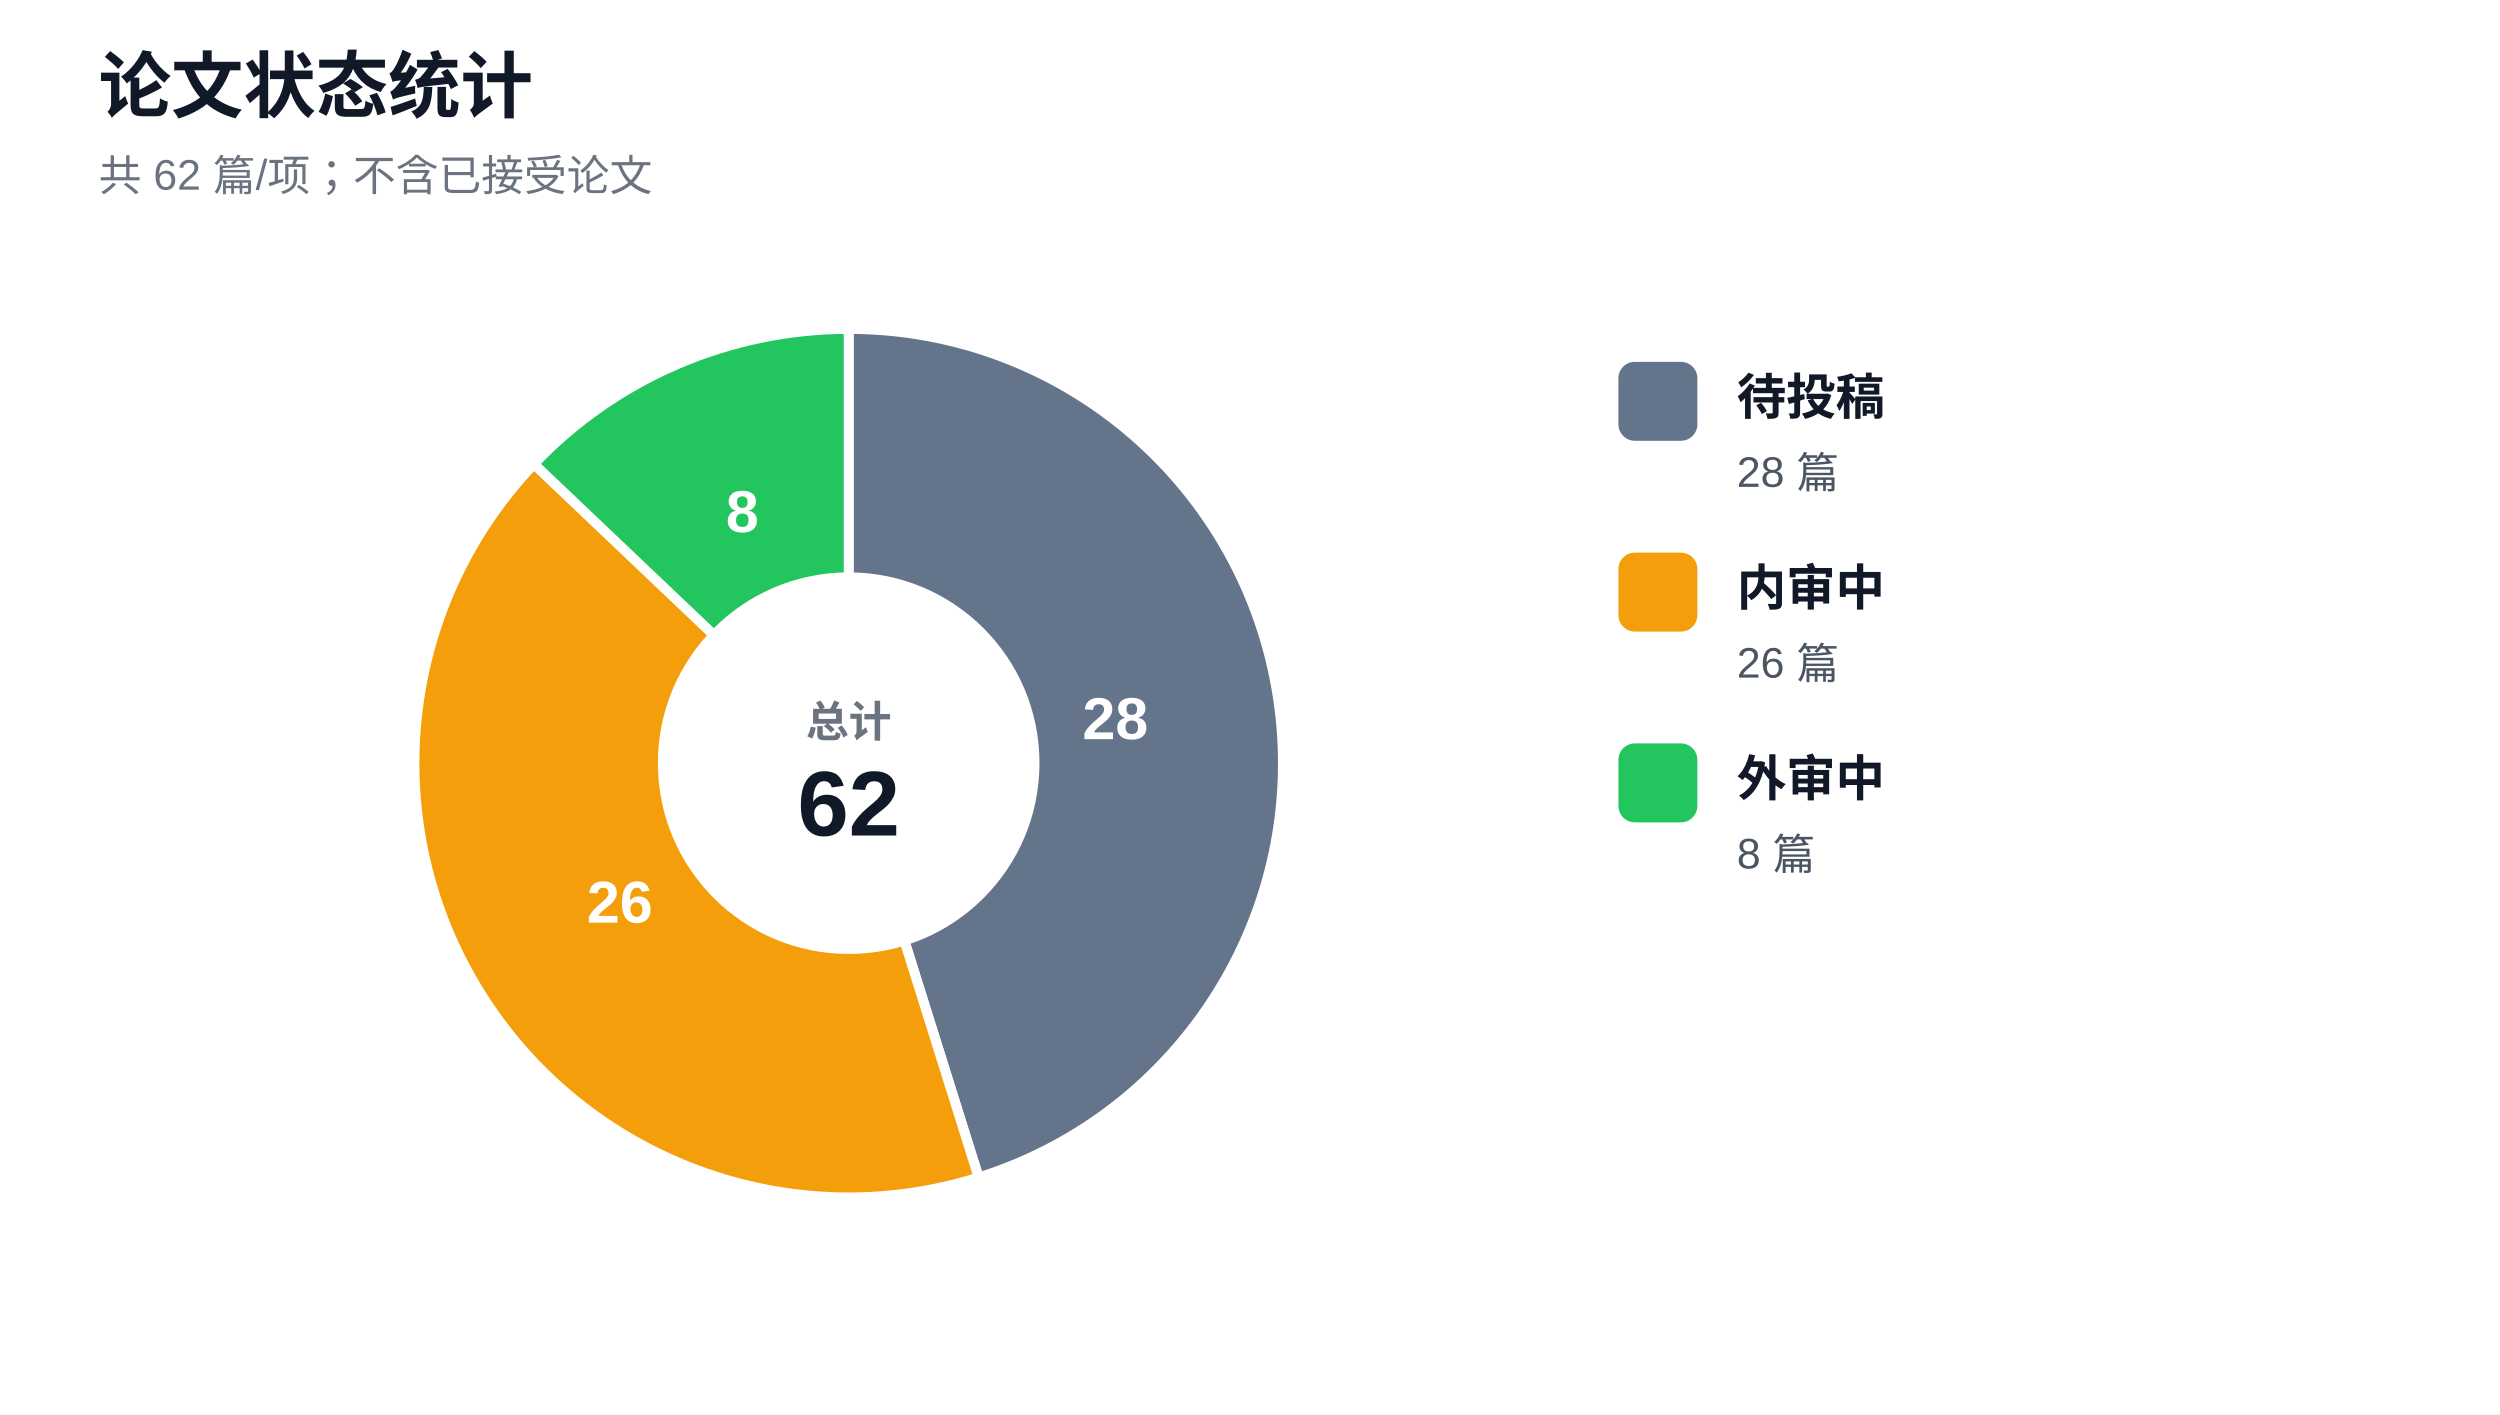
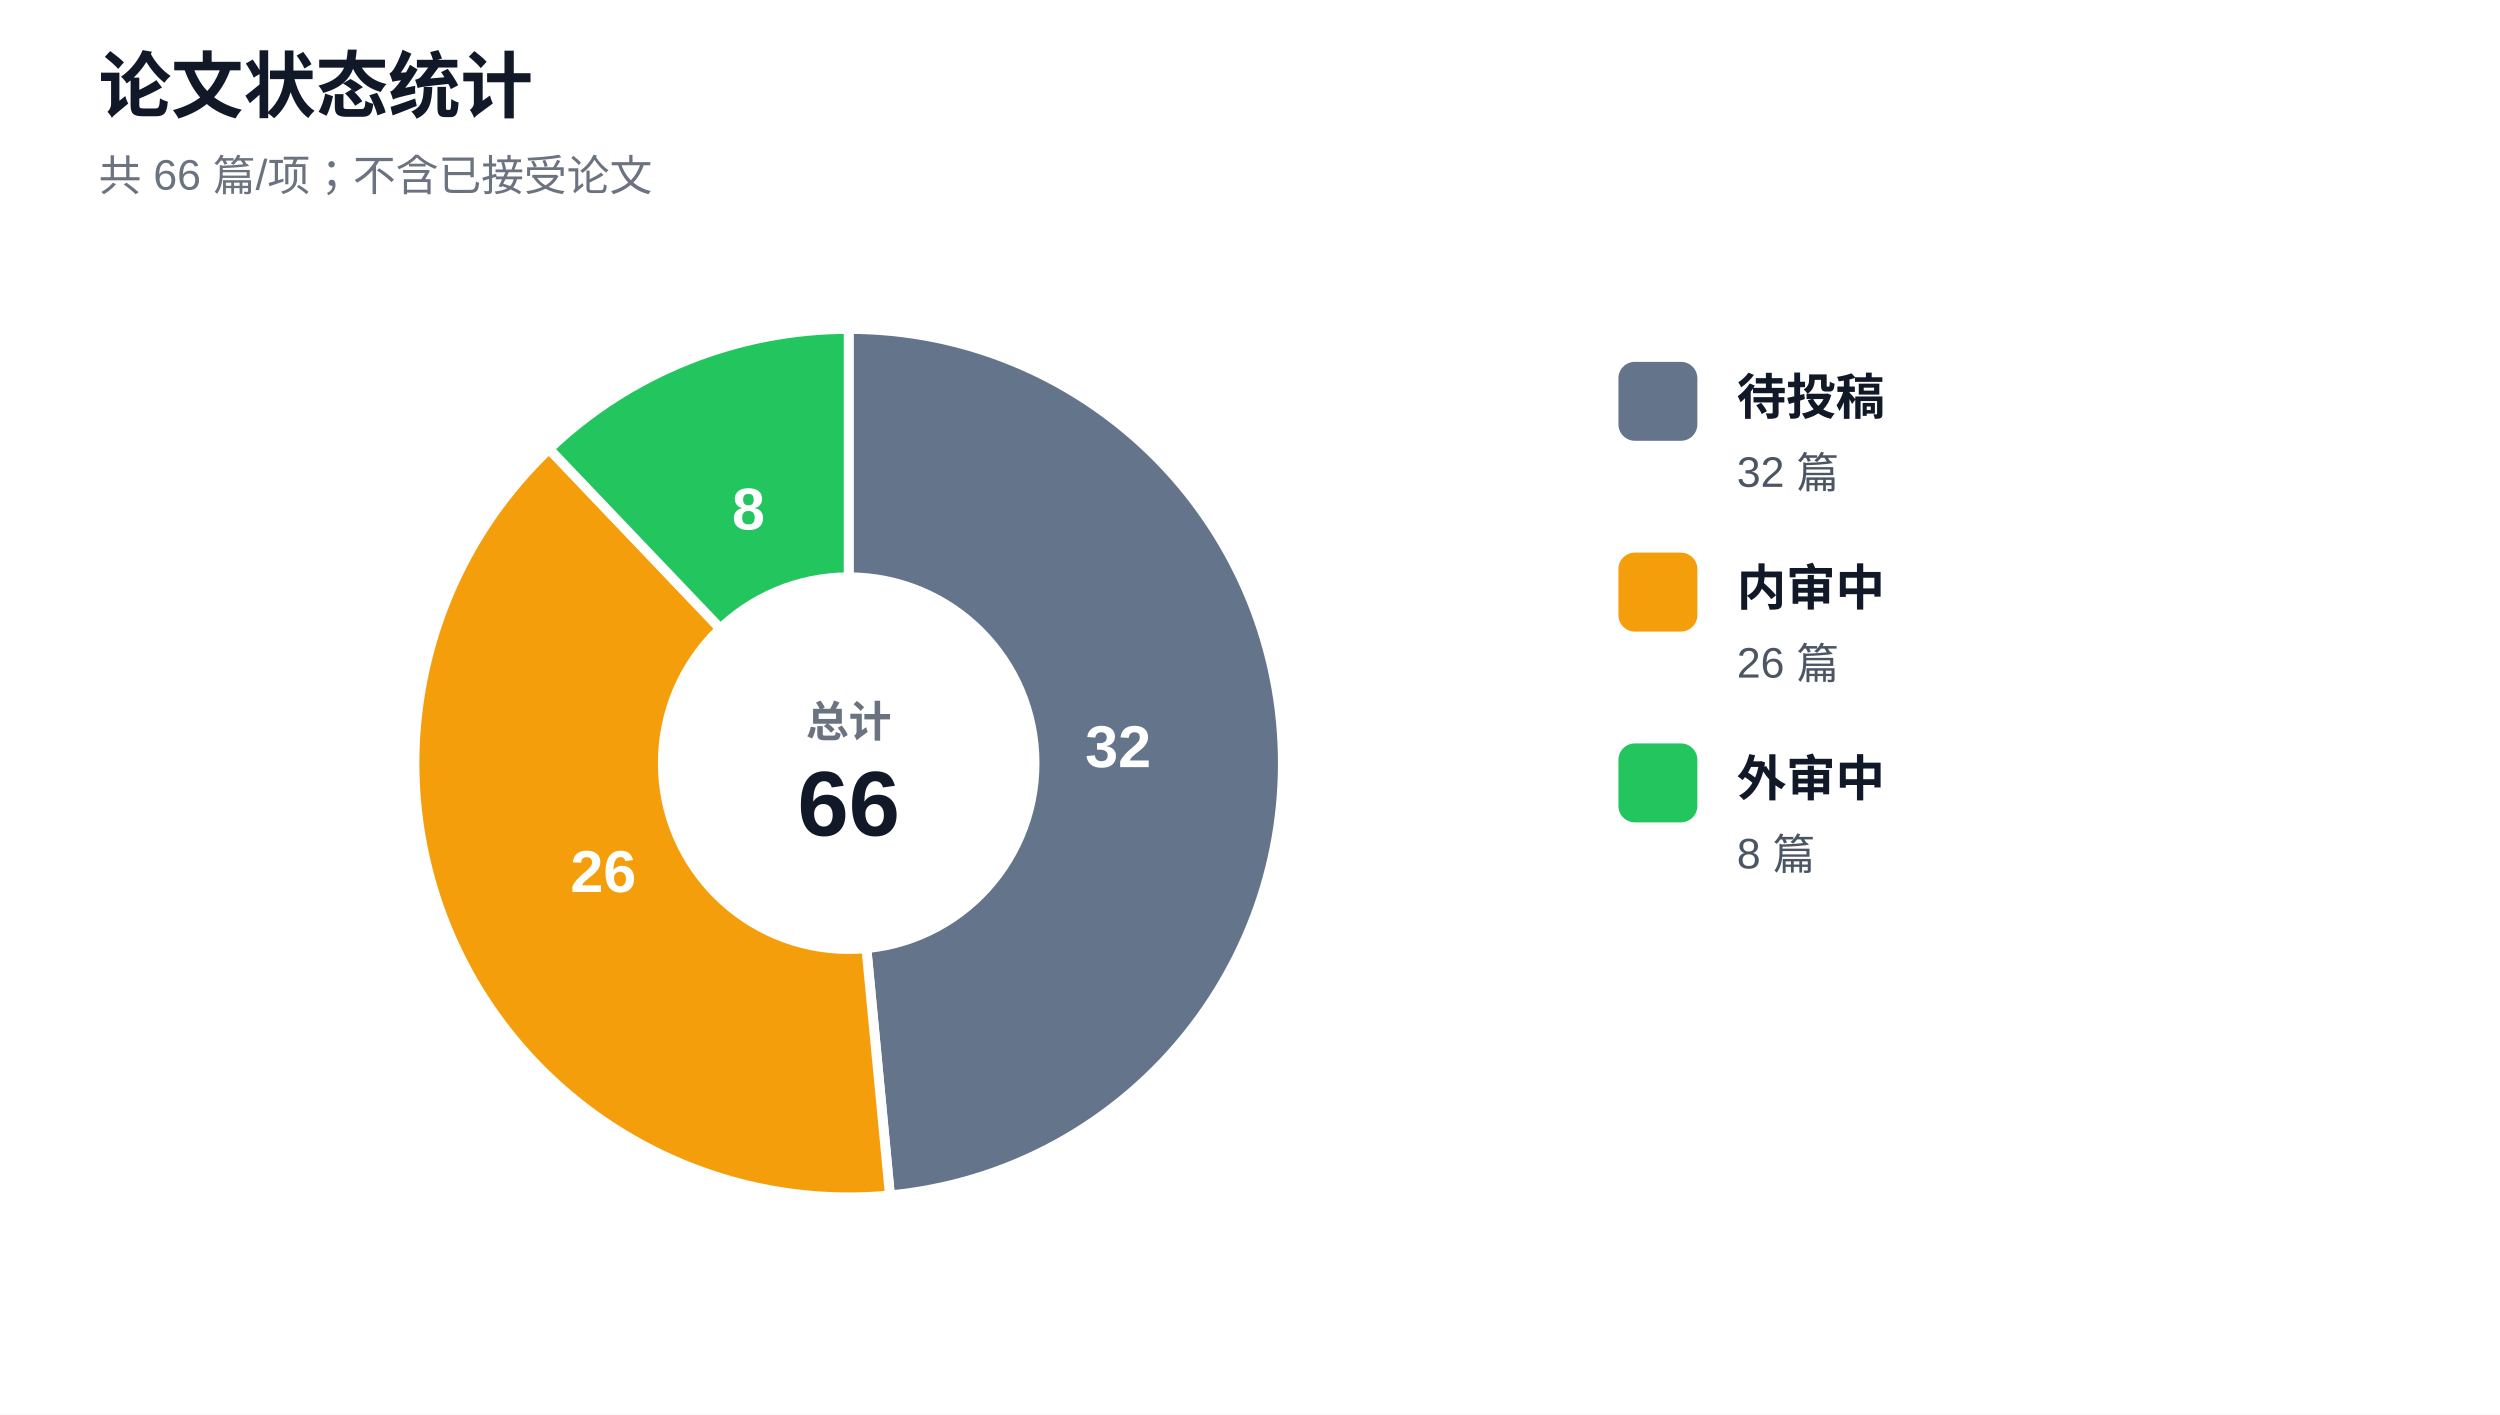
<svg xmlns="http://www.w3.org/2000/svg" width="760" height="430" viewBox="0 0 760 430" role="img" aria-labelledby="title desc">
  <rect width="760" height="430" fill="#ffffff" />
  <text x="30" y="34" fill="#111827" font-family="Arial, Microsoft YaHei, sans-serif" font-size="22" font-weight="700">论文状态统计</text>
-   <text x="30" y="58" fill="#6b7280" font-family="Arial, Microsoft YaHei, sans-serif" font-size="13">共 62 篇/项；不含已接受论文</text>
+   <text x="30" y="58" fill="#6b7280" font-family="Arial, Microsoft YaHei, sans-serif" font-size="13">共 66 篇/项；不含已接受论文</text>
  <g font-family="Arial, Microsoft YaHei, sans-serif">
-     <path d="M 258 232 L 258 100 A 132 132 0 0 1 297.516 357.946 Z" fill="#64748b" stroke="#ffffff" stroke-width="3" />
-     <text x="339.054" y="219.583" fill="#ffffff" font-size="18" font-weight="800" text-anchor="middle" dominant-baseline="middle">28</text>
-     <path d="M 258 232 L 297.516 357.946 A 132 132 0 0 1 162.327 141.056 Z" fill="#f59e0b" stroke="#ffffff" stroke-width="3" />
-     <text x="188.411" y="275.375" fill="#ffffff" font-size="18" font-weight="800" text-anchor="middle" dominant-baseline="middle">26</text>
-     <path d="M 258 232 L 162.327 141.056 A 132 132 0 0 1 258 100 Z" fill="#22c55e" stroke="#ffffff" stroke-width="3" />
-     <text x="225.663" y="156.645" fill="#ffffff" font-size="18" font-weight="800" text-anchor="middle" dominant-baseline="middle">8</text>
+     <path d="M 258 232 L 258 100 A 132 132 0 0 1 270.547 363.402 Z" fill="#64748b" stroke="#ffffff" stroke-width="3" />
+     <text x="339.907" y="228.098" fill="#ffffff" font-size="18" font-weight="800" text-anchor="middle" dominant-baseline="middle">32</text>
+     <path d="M 258 232 L 270.547 363.402 A 132 132 0 0 1 166.91 136.467 Z" fill="#f59e0b" stroke="#ffffff" stroke-width="3" />
+     <text x="183.41" y="266.064" fill="#ffffff" font-size="18" font-weight="800" text-anchor="middle" dominant-baseline="middle">26</text>
+     <path d="M 258 232 L 166.91 136.467 A 132 132 0 0 1 258 100 Z" fill="#22c55e" stroke="#ffffff" stroke-width="3" />
+     <text x="227.524" y="155.874" fill="#ffffff" font-size="18" font-weight="800" text-anchor="middle" dominant-baseline="middle">8</text>
    <circle cx="258" cy="232" r="58" fill="#ffffff" />
    <text x="258" y="224" fill="#6b7280" font-size="13" font-weight="700" text-anchor="middle">总计</text>
-     <text x="258" y="254" fill="#111827" font-size="28" font-weight="700" text-anchor="middle">62</text>
+     <text x="258" y="254" fill="#111827" font-size="28" font-weight="700" text-anchor="middle">66</text>
  </g>
  <g font-family="Arial, Microsoft YaHei, sans-serif">
    <rect x="492" y="110" width="24" height="24" rx="5" fill="#64748b" />
    <text x="528" y="126" fill="#111827" font-size="15" font-weight="700">待投稿</text>
-     <text x="528" y="148" fill="#4b5563" font-size="13">28 篇</text>
+     <text x="528" y="148" fill="#4b5563" font-size="13">32 篇</text>
    <rect x="492" y="168" width="24" height="24" rx="5" fill="#f59e0b" />
    <text x="528" y="184" fill="#111827" font-size="15" font-weight="700">内审中</text>
    <text x="528" y="206" fill="#4b5563" font-size="13">26 篇</text>
    <rect x="492" y="226" width="24" height="24" rx="5" fill="#22c55e" />
    <text x="528" y="242" fill="#111827" font-size="15" font-weight="700">外审中</text>
    <text x="528" y="264" fill="#4b5563" font-size="13">8 篇</text>
  </g>
</svg>
